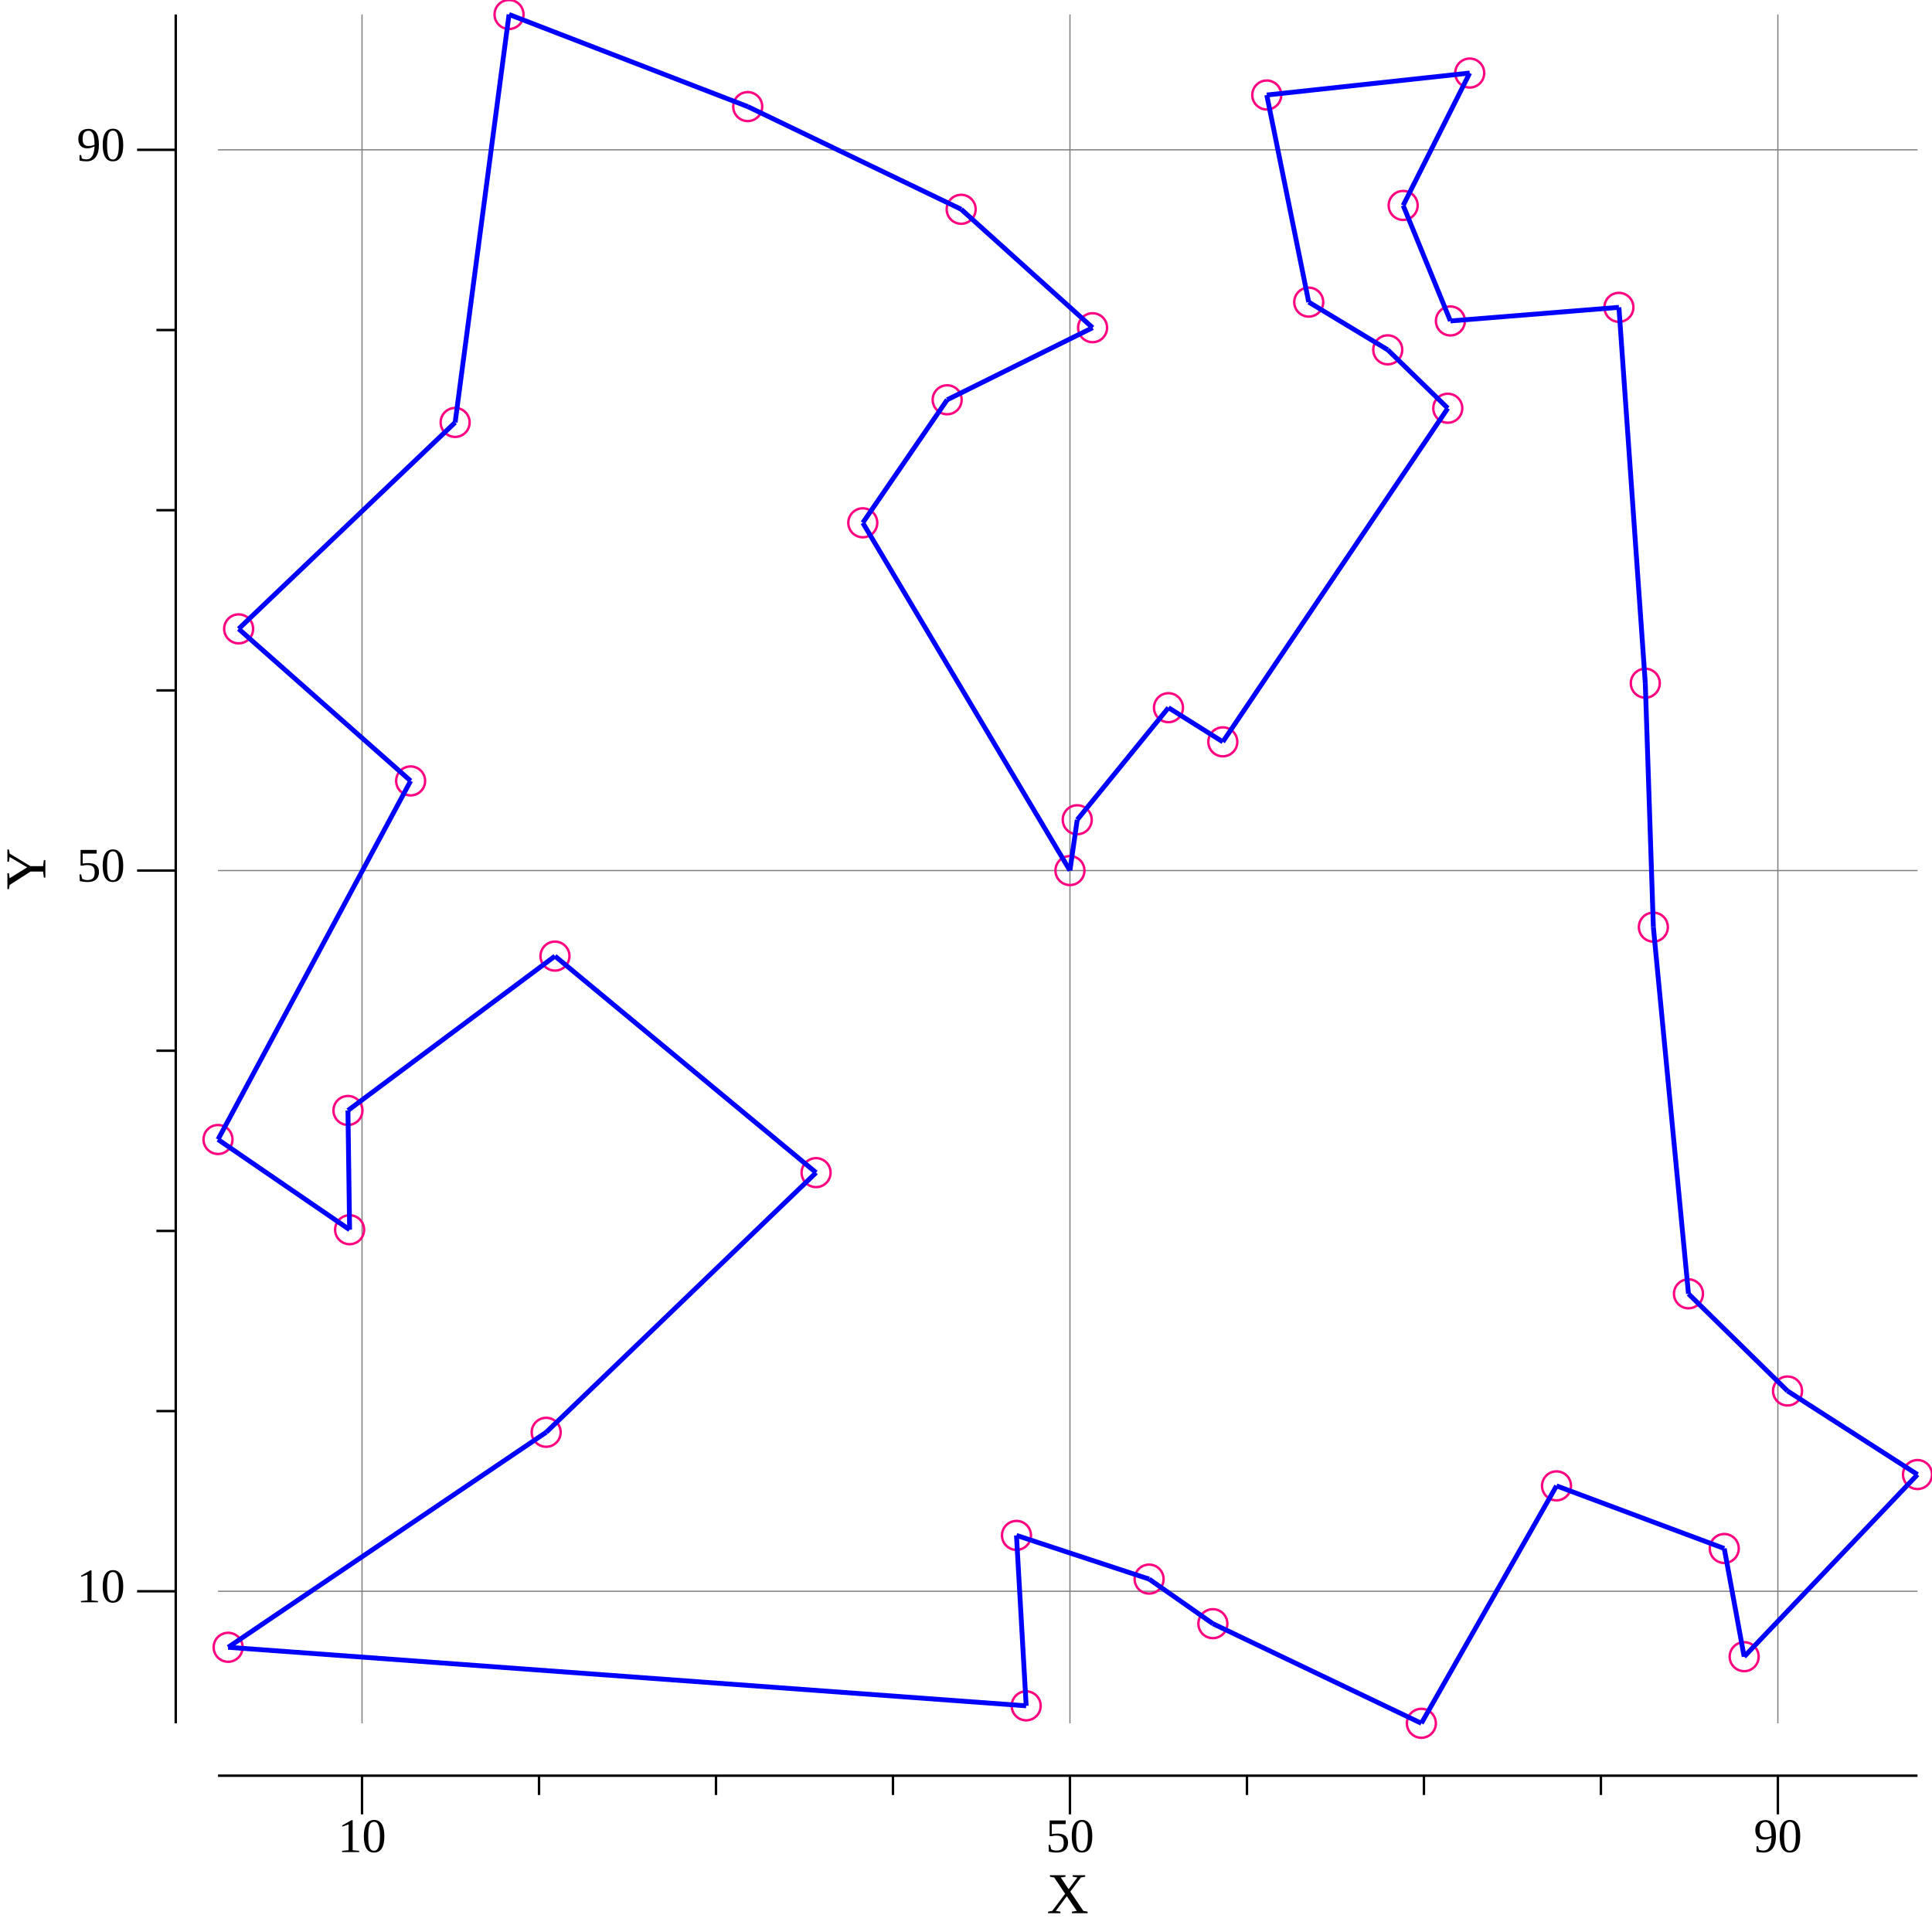
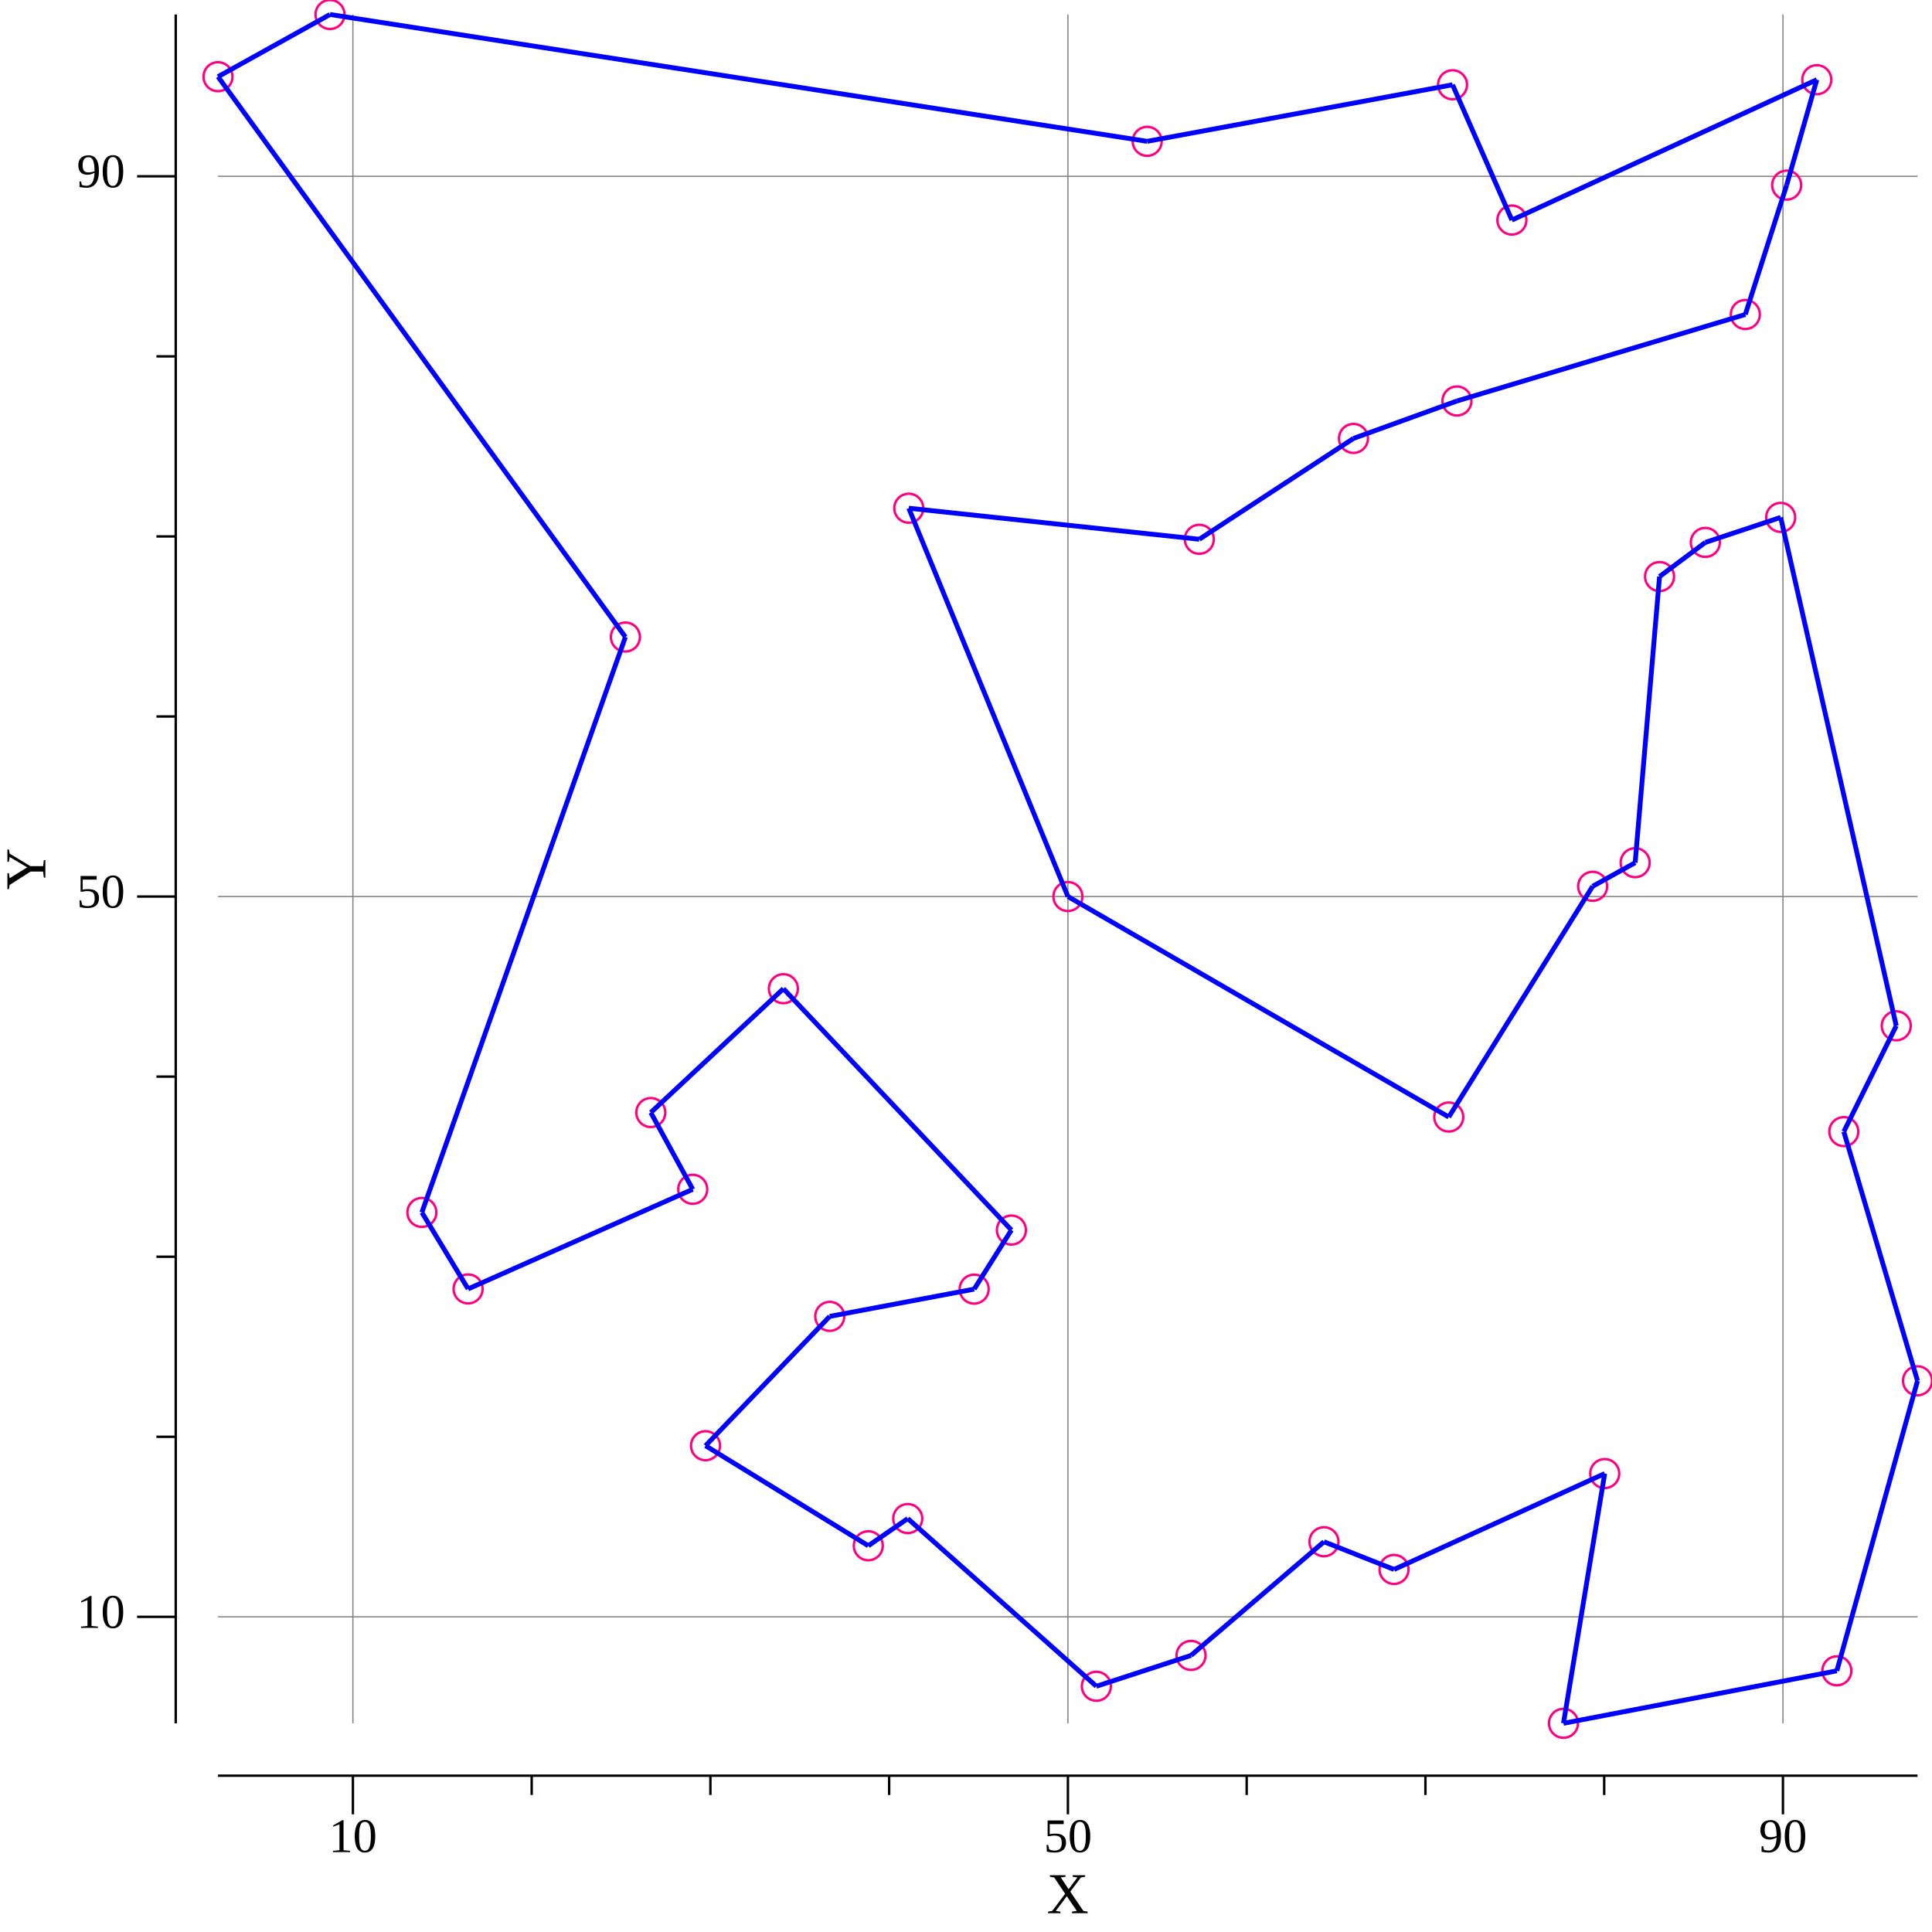
<svg xmlns="http://www.w3.org/2000/svg" width="400pt" height="400pt" viewBox="0 0 400 400">
  <g transform="scale(1, -1) translate(0, -400)">
    <path d="M0,0L400,0L400,400L0,400Z" style="fill:#FFFFFF" />
    <text x="216.73" y="-3.902" transform="scale(1, -1)" style="font-family:Liberation Serif;font-variant:normal;font-weight:normal;font-style:normal;font-size:12px">X</text>
-     <text x="69.954" y="-16.541" transform="scale(1, -1)" style="font-family:Liberation Serif;font-variant:normal;font-weight:normal;font-style:normal;font-size:10px">10</text>
-     <text x="216.52" y="-16.541" transform="scale(1, -1)" style="font-family:Liberation Serif;font-variant:normal;font-weight:normal;font-style:normal;font-size:10px">50</text>
-     <text x="363.09" y="-16.541" transform="scale(1, -1)" style="font-family:Liberation Serif;font-variant:normal;font-weight:normal;font-style:normal;font-size:10px">90</text>
-     <path d="M74.954,24.363L74.954,32.363" style="fill:none;stroke:#000000;stroke-width:0.5" />
-     <path d="M221.52,24.363L221.52,32.363" style="fill:none;stroke:#000000;stroke-width:0.5" />
-     <path d="M368.09,24.363L368.09,32.363" style="fill:none;stroke:#000000;stroke-width:0.5" />
-     <path d="M111.6,28.363L111.6,32.363" style="fill:none;stroke:#000000;stroke-width:0.5" />
-     <path d="M148.24,28.363L148.24,32.363" style="fill:none;stroke:#000000;stroke-width:0.5" />
-     <path d="M184.88,28.363L184.88,32.363" style="fill:none;stroke:#000000;stroke-width:0.5" />
-     <path d="M258.17,28.363L258.17,32.363" style="fill:none;stroke:#000000;stroke-width:0.5" />
-     <path d="M294.81,28.363L294.81,32.363" style="fill:none;stroke:#000000;stroke-width:0.5" />
-     <path d="M331.45,28.363L331.45,32.363" style="fill:none;stroke:#000000;stroke-width:0.5" />
+     <text x="68.066" y="-16.541" transform="scale(1, -1)" style="font-family:Liberation Serif;font-variant:normal;font-weight:normal;font-style:normal;font-size:10px">10</text>
+     <text x="216.1" y="-16.541" transform="scale(1, -1)" style="font-family:Liberation Serif;font-variant:normal;font-weight:normal;font-style:normal;font-size:10px">50</text>
+     <text x="364.14" y="-16.541" transform="scale(1, -1)" style="font-family:Liberation Serif;font-variant:normal;font-weight:normal;font-style:normal;font-size:10px">90</text>
+     <path d="M73.066,24.363L73.066,32.363" style="fill:none;stroke:#000000;stroke-width:0.5" />
+     <path d="M221.1,24.363L221.1,32.363" style="fill:none;stroke:#000000;stroke-width:0.5" />
+     <path d="M369.14,24.363L369.14,32.363" style="fill:none;stroke:#000000;stroke-width:0.5" />
+     <path d="M110.08,28.363L110.08,32.363" style="fill:none;stroke:#000000;stroke-width:0.5" />
+     <path d="M147.08,28.363L147.08,32.363" style="fill:none;stroke:#000000;stroke-width:0.5" />
+     <path d="M184.09,28.363L184.09,32.363" style="fill:none;stroke:#000000;stroke-width:0.5" />
+     <path d="M258.11,28.363L258.11,32.363" style="fill:none;stroke:#000000;stroke-width:0.5" />
+     <path d="M295.12,28.363L295.12,32.363" style="fill:none;stroke:#000000;stroke-width:0.5" />
+     <path d="M332.13,28.363L332.13,32.363" style="fill:none;stroke:#000000;stroke-width:0.5" />
    <path d="M45.135,32.363L397,32.363" style="fill:none;stroke:#000000;stroke-width:0.5" />
    <g transform="rotate(90)">
      <text x="215.77" y="9.387" transform="scale(1, -1)" style="font-family:Liberation Serif;font-variant:normal;font-weight:normal;font-style:normal;font-size:12px">Y</text>
    </g>
-     <text x="15.885" y="-68.259" transform="scale(1, -1)" style="font-family:Liberation Serif;font-variant:normal;font-weight:normal;font-style:normal;font-size:10px">10</text>
-     <text x="15.885" y="-217.48" transform="scale(1, -1)" style="font-family:Liberation Serif;font-variant:normal;font-weight:normal;font-style:normal;font-size:10px">50</text>
-     <text x="15.885" y="-366.69" transform="scale(1, -1)" style="font-family:Liberation Serif;font-variant:normal;font-weight:normal;font-style:normal;font-size:10px">90</text>
-     <path d="M28.385,70.544L36.385,70.544" style="fill:none;stroke:#000000;stroke-width:0.5" />
-     <path d="M28.385,219.76L36.385,219.76" style="fill:none;stroke:#000000;stroke-width:0.5" />
-     <path d="M28.385,368.98L36.385,368.98" style="fill:none;stroke:#000000;stroke-width:0.5" />
-     <path d="M32.385,107.85L36.385,107.85" style="fill:none;stroke:#000000;stroke-width:0.5" />
-     <path d="M32.385,145.15L36.385,145.15" style="fill:none;stroke:#000000;stroke-width:0.5" />
-     <path d="M32.385,182.46L36.385,182.46" style="fill:none;stroke:#000000;stroke-width:0.5" />
-     <path d="M32.385,257.06L36.385,257.06" style="fill:none;stroke:#000000;stroke-width:0.5" />
-     <path d="M32.385,294.37L36.385,294.37" style="fill:none;stroke:#000000;stroke-width:0.5" />
-     <path d="M32.385,331.67L36.385,331.67" style="fill:none;stroke:#000000;stroke-width:0.5" />
+     <text x="15.885" y="-62.966" transform="scale(1, -1)" style="font-family:Liberation Serif;font-variant:normal;font-weight:normal;font-style:normal;font-size:10px">10</text>
+     <text x="15.885" y="-212.09" transform="scale(1, -1)" style="font-family:Liberation Serif;font-variant:normal;font-weight:normal;font-style:normal;font-size:10px">50</text>
+     <text x="15.885" y="-361.22" transform="scale(1, -1)" style="font-family:Liberation Serif;font-variant:normal;font-weight:normal;font-style:normal;font-size:10px">90</text>
+     <path d="M28.385,65.252L36.385,65.252" style="fill:none;stroke:#000000;stroke-width:0.5" />
+     <path d="M28.385,214.38L36.385,214.38" style="fill:none;stroke:#000000;stroke-width:0.5" />
+     <path d="M28.385,363.5L36.385,363.5" style="fill:none;stroke:#000000;stroke-width:0.5" />
+     <path d="M32.385,102.53L36.385,102.53" style="fill:none;stroke:#000000;stroke-width:0.5" />
+     <path d="M32.385,139.81L36.385,139.81" style="fill:none;stroke:#000000;stroke-width:0.5" />
+     <path d="M32.385,177.1L36.385,177.1" style="fill:none;stroke:#000000;stroke-width:0.5" />
+     <path d="M32.385,251.66L36.385,251.66" style="fill:none;stroke:#000000;stroke-width:0.5" />
+     <path d="M32.385,288.94L36.385,288.94" style="fill:none;stroke:#000000;stroke-width:0.5" />
+     <path d="M32.385,326.22L36.385,326.22" style="fill:none;stroke:#000000;stroke-width:0.5" />
    <path d="M36.385,43.209L36.385,397" style="fill:none;stroke:#000000;stroke-width:0.5" />
-     <path d="M74.954,43.209L74.954,397" style="fill:none;stroke:#808080;stroke-width:0.25" />
-     <path d="M221.52,43.209L221.52,397" style="fill:none;stroke:#808080;stroke-width:0.25" />
-     <path d="M368.09,43.209L368.09,397" style="fill:none;stroke:#808080;stroke-width:0.25" />
-     <path d="M45.135,70.544L397,70.544" style="fill:none;stroke:#808080;stroke-width:0.25" />
-     <path d="M45.135,219.76L397,219.76" style="fill:none;stroke:#808080;stroke-width:0.25" />
-     <path d="M45.135,368.98L397,368.98" style="fill:none;stroke:#808080;stroke-width:0.25" />
-     <path d="M224.52,219.76A3,3 0 1 1 218.52,219.76A3,3 0 1 1 224.52,219.76Z" style="fill:none;stroke:#FF0080;stroke-width:0.5" />
-     <path d="M75.039,170.09A3,3 0 1 1 69.039,170.09A3,3 0 1 1 75.039,170.09Z" style="fill:none;stroke:#FF0080;stroke-width:0.5" />
-     <path d="M307.29,384.88A3,3 0 1 1 301.29,384.88A3,3 0 1 1 307.29,384.88Z" style="fill:none;stroke:#FF0080;stroke-width:0.5" />
-     <path d="M199.1,317.23A3,3 0 1 1 193.1,317.23A3,3 0 1 1 199.1,317.23Z" style="fill:none;stroke:#FF0080;stroke-width:0.5" />
-     <path d="M215.46,46.827A3,3 0 1 1 209.46,46.827A3,3 0 1 1 215.46,46.827Z" style="fill:none;stroke:#FF0080;stroke-width:0.5" />
-     <path d="M213.45,82.11A3,3 0 1 1 207.45,82.11A3,3 0 1 1 213.45,82.11Z" style="fill:none;stroke:#FF0080;stroke-width:0.5" />
-     <path d="M364.11,57.001A3,3 0 1 1 358.11,57.001A3,3 0 1 1 364.11,57.001Z" style="fill:none;stroke:#FF0080;stroke-width:0.5" />
-     <path d="M48.135,164.08A3,3 0 1 1 42.135,164.08A3,3 0 1 1 48.135,164.08Z" style="fill:none;stroke:#FF0080;stroke-width:0.5" />
-     <path d="M181.63,291.76A3,3 0 1 1 175.63,291.76A3,3 0 1 1 181.63,291.76Z" style="fill:none;stroke:#FF0080;stroke-width:0.5" />
-     <path d="M256.17,246.41A3,3 0 1 1 250.17,246.41A3,3 0 1 1 256.17,246.41Z" style="fill:none;stroke:#FF0080;stroke-width:0.5" />
-     <path d="M359.99,79.4A3,3 0 1 1 353.99,79.4A3,3 0 1 1 359.99,79.4Z" style="fill:none;stroke:#FF0080;stroke-width:0.5" />
-     <path d="M325.26,92.37A3,3 0 1 1 319.26,92.37A3,3 0 1 1 325.26,92.37Z" style="fill:none;stroke:#FF0080;stroke-width:0.5" />
-     <path d="M202,356.67A3,3 0 1 1 196,356.67A3,3 0 1 1 202,356.67Z" style="fill:none;stroke:#FF0080;stroke-width:0.5" />
-     <path d="M244.92,253.48A3,3 0 1 1 238.92,253.48A3,3 0 1 1 244.92,253.48Z" style="fill:none;stroke:#FF0080;stroke-width:0.5" />
-     <path d="M88.016,238.32A3,3 0 1 1 82.016,238.32A3,3 0 1 1 88.016,238.32Z" style="fill:none;stroke:#FF0080;stroke-width:0.5" />
-     <path d="M345.31,208.05A3,3 0 1 1 339.31,208.05A3,3 0 1 1 345.31,208.05Z" style="fill:none;stroke:#FF0080;stroke-width:0.5" />
-     <path d="M116.08,103.46A3,3 0 1 1 110.08,103.46A3,3 0 1 1 116.08,103.46Z" style="fill:none;stroke:#FF0080;stroke-width:0.5" />
-     <path d="M273.96,337.45A3,3 0 1 1 267.96,337.45A3,3 0 1 1 273.96,337.45Z" style="fill:none;stroke:#FF0080;stroke-width:0.5" />
-     <path d="M171.96,157.22A3,3 0 1 1 165.96,157.22A3,3 0 1 1 171.96,157.22Z" style="fill:none;stroke:#FF0080;stroke-width:0.5" />
-     <path d="M265.27,380.33A3,3 0 1 1 259.27,380.33A3,3 0 1 1 265.27,380.33Z" style="fill:none;stroke:#FF0080;stroke-width:0.5" />
-     <path d="M50.234,58.946A3,3 0 1 1 44.234,58.946A3,3 0 1 1 50.234,58.946Z" style="fill:none;stroke:#FF0080;stroke-width:0.5" />
-     <path d="M352.58,132.13A3,3 0 1 1 346.58,132.13A3,3 0 1 1 352.58,132.13Z" style="fill:none;stroke:#FF0080;stroke-width:0.5" />
-     <path d="M373.09,112.01A3,3 0 1 1 367.09,112.01A3,3 0 1 1 373.09,112.01Z" style="fill:none;stroke:#FF0080;stroke-width:0.5" />
-     <path d="M229.21,332.15A3,3 0 1 1 223.21,332.15A3,3 0 1 1 229.21,332.15Z" style="fill:none;stroke:#FF0080;stroke-width:0.5" />
-     <path d="M117.9,202.05A3,3 0 1 1 111.9,202.05A3,3 0 1 1 117.9,202.05Z" style="fill:none;stroke:#FF0080;stroke-width:0.5" />
-     <path d="M297.28,43.209A3,3 0 1 1 291.28,43.209A3,3 0 1 1 297.28,43.209Z" style="fill:none;stroke:#FF0080;stroke-width:0.5" />
-     <path d="M254.11,63.833A3,3 0 1 1 248.11,63.833A3,3 0 1 1 254.11,63.833Z" style="fill:none;stroke:#FF0080;stroke-width:0.5" />
-     <path d="M302.75,315.48A3,3 0 1 1 296.75,315.48A3,3 0 1 1 302.75,315.48Z" style="fill:none;stroke:#FF0080;stroke-width:0.5" />
-     <path d="M52.409,269.8A3,3 0 1 1 46.409,269.8A3,3 0 1 1 52.409,269.8Z" style="fill:none;stroke:#FF0080;stroke-width:0.5" />
-     <path d="M97.232,312.54A3,3 0 1 1 91.232,312.54A3,3 0 1 1 97.232,312.54Z" style="fill:none;stroke:#FF0080;stroke-width:0.5" />
-     <path d="M400,94.712A3,3 0 1 1 394,94.712A3,3 0 1 1 400,94.712Z" style="fill:none;stroke:#FF0080;stroke-width:0.5" />
-     <path d="M108.39,397A3,3 0 1 1 102.39,397A3,3 0 1 1 108.39,397Z" style="fill:none;stroke:#FF0080;stroke-width:0.5" />
-     <path d="M157.81,377.93A3,3 0 1 1 151.81,377.93A3,3 0 1 1 157.81,377.93Z" style="fill:none;stroke:#FF0080;stroke-width:0.5" />
-     <path d="M75.382,145.4A3,3 0 1 1 69.382,145.4A3,3 0 1 1 75.382,145.4Z" style="fill:none;stroke:#FF0080;stroke-width:0.5" />
-     <path d="M303.29,333.55A3,3 0 1 1 297.29,333.55A3,3 0 1 1 303.29,333.55Z" style="fill:none;stroke:#FF0080;stroke-width:0.5" />
-     <path d="M338.18,336.37A3,3 0 1 1 332.18,336.37A3,3 0 1 1 338.18,336.37Z" style="fill:none;stroke:#FF0080;stroke-width:0.5" />
-     <path d="M293.51,357.47A3,3 0 1 1 287.51,357.47A3,3 0 1 1 293.51,357.47Z" style="fill:none;stroke:#FF0080;stroke-width:0.5" />
-     <path d="M226.03,230.28A3,3 0 1 1 220.03,230.28A3,3 0 1 1 226.03,230.28Z" style="fill:none;stroke:#FF0080;stroke-width:0.5" />
-     <path d="M343.64,258.55A3,3 0 1 1 337.64,258.55A3,3 0 1 1 343.64,258.55Z" style="fill:none;stroke:#FF0080;stroke-width:0.5" />
-     <path d="M240.91,73.068A3,3 0 1 1 234.91,73.068A3,3 0 1 1 240.91,73.068Z" style="fill:none;stroke:#FF0080;stroke-width:0.5" />
-     <path d="M290.32,327.57A3,3 0 1 1 284.32,327.57A3,3 0 1 1 290.32,327.57Z" style="fill:none;stroke:#FF0080;stroke-width:0.5" />
-     <path d="M221.52,219.76L178.63,291.76" style="fill:none;stroke:#0000FF" />
-     <path d="M178.63,291.76L196.1,317.23" style="fill:none;stroke:#0000FF" />
-     <path d="M196.1,317.23L226.21,332.15" style="fill:none;stroke:#0000FF" />
-     <path d="M226.21,332.15L199,356.67" style="fill:none;stroke:#0000FF" />
-     <path d="M199,356.67L154.81,377.93" style="fill:none;stroke:#0000FF" />
-     <path d="M154.81,377.93L105.39,397" style="fill:none;stroke:#0000FF" />
-     <path d="M105.39,397L94.232,312.54" style="fill:none;stroke:#0000FF" />
-     <path d="M94.232,312.54L49.409,269.8" style="fill:none;stroke:#0000FF" />
-     <path d="M49.409,269.8L85.016,238.32" style="fill:none;stroke:#0000FF" />
-     <path d="M85.016,238.32L45.135,164.08" style="fill:none;stroke:#0000FF" />
-     <path d="M45.135,164.08L72.382,145.4" style="fill:none;stroke:#0000FF" />
-     <path d="M72.382,145.4L72.039,170.09" style="fill:none;stroke:#0000FF" />
-     <path d="M72.039,170.09L114.9,202.05" style="fill:none;stroke:#0000FF" />
-     <path d="M114.9,202.05L168.96,157.22" style="fill:none;stroke:#0000FF" />
-     <path d="M168.96,157.22L113.08,103.46" style="fill:none;stroke:#0000FF" />
-     <path d="M113.08,103.46L47.234,58.946" style="fill:none;stroke:#0000FF" />
-     <path d="M47.234,58.946L212.46,46.827" style="fill:none;stroke:#0000FF" />
-     <path d="M212.46,46.827L210.45,82.11" style="fill:none;stroke:#0000FF" />
-     <path d="M210.45,82.11L237.91,73.068" style="fill:none;stroke:#0000FF" />
-     <path d="M237.91,73.068L251.11,63.833" style="fill:none;stroke:#0000FF" />
-     <path d="M251.11,63.833L294.28,43.209" style="fill:none;stroke:#0000FF" />
-     <path d="M294.28,43.209L322.26,92.37" style="fill:none;stroke:#0000FF" />
-     <path d="M322.26,92.37L356.99,79.4" style="fill:none;stroke:#0000FF" />
-     <path d="M356.99,79.4L361.11,57.001" style="fill:none;stroke:#0000FF" />
-     <path d="M361.11,57.001L397,94.712" style="fill:none;stroke:#0000FF" />
-     <path d="M397,94.712L370.09,112.01" style="fill:none;stroke:#0000FF" />
-     <path d="M370.09,112.01L349.58,132.13" style="fill:none;stroke:#0000FF" />
-     <path d="M349.58,132.13L342.31,208.05" style="fill:none;stroke:#0000FF" />
-     <path d="M342.31,208.05L340.64,258.55" style="fill:none;stroke:#0000FF" />
-     <path d="M340.64,258.55L335.18,336.37" style="fill:none;stroke:#0000FF" />
-     <path d="M335.18,336.37L300.29,333.55" style="fill:none;stroke:#0000FF" />
-     <path d="M300.29,333.55L290.51,357.47" style="fill:none;stroke:#0000FF" />
-     <path d="M290.51,357.47L304.29,384.88" style="fill:none;stroke:#0000FF" />
-     <path d="M304.29,384.88L262.27,380.33" style="fill:none;stroke:#0000FF" />
-     <path d="M262.27,380.33L270.96,337.45" style="fill:none;stroke:#0000FF" />
-     <path d="M270.96,337.45L287.32,327.57" style="fill:none;stroke:#0000FF" />
-     <path d="M287.32,327.57L299.75,315.48" style="fill:none;stroke:#0000FF" />
-     <path d="M299.75,315.48L253.17,246.41" style="fill:none;stroke:#0000FF" />
-     <path d="M253.17,246.41L241.92,253.48" style="fill:none;stroke:#0000FF" />
-     <path d="M241.92,253.48L223.03,230.28" style="fill:none;stroke:#0000FF" />
-     <path d="M223.03,230.28L221.52,219.76" style="fill:none;stroke:#0000FF" />
+     <path d="M73.066,43.209L73.066,397" style="fill:none;stroke:#808080;stroke-width:0.25" />
+     <path d="M221.1,43.209L221.1,397" style="fill:none;stroke:#808080;stroke-width:0.25" />
+     <path d="M369.14,43.209L369.14,397" style="fill:none;stroke:#808080;stroke-width:0.25" />
+     <path d="M45.135,65.252L397,65.252" style="fill:none;stroke:#808080;stroke-width:0.25" />
+     <path d="M45.135,214.38L397,214.38" style="fill:none;stroke:#808080;stroke-width:0.25" />
+     <path d="M45.135,363.5L397,363.5" style="fill:none;stroke:#808080;stroke-width:0.25" />
+     <path d="M224.1,214.38A3,3 0 1 1 218.1,214.38A3,3 0 1 1 224.1,214.38Z" style="fill:none;stroke:#FF0080;stroke-width:0.5" />
+     <path d="M277.11,80.799A3,3 0 1 1 271.11,80.799A3,3 0 1 1 277.11,80.799Z" style="fill:none;stroke:#FF0080;stroke-width:0.5" />
+     <path d="M149.07,100.68A3,3 0 1 1 143.07,100.68A3,3 0 1 1 149.07,100.68Z" style="fill:none;stroke:#FF0080;stroke-width:0.5" />
+     <path d="M137.74,169.66A3,3 0 1 1 131.74,169.66A3,3 0 1 1 137.74,169.66Z" style="fill:none;stroke:#FF0080;stroke-width:0.5" />
+     <path d="M48.135,384.12A3,3 0 1 1 42.135,384.12A3,3 0 1 1 48.135,384.12Z" style="fill:none;stroke:#FF0080;stroke-width:0.5" />
+     <path d="M341.54,221.39A3,3 0 1 1 335.54,221.39A3,3 0 1 1 341.54,221.39Z" style="fill:none;stroke:#FF0080;stroke-width:0.5" />
+     <path d="M191.15,294.78A3,3 0 1 1 185.15,294.78A3,3 0 1 1 191.15,294.78Z" style="fill:none;stroke:#FF0080;stroke-width:0.5" />
+     <path d="M302.95,168.73A3,3 0 1 1 296.95,168.73A3,3 0 1 1 302.95,168.73Z" style="fill:none;stroke:#FF0080;stroke-width:0.5" />
+     <path d="M71.324,397A3,3 0 1 1 65.324,397A3,3 0 1 1 71.324,397Z" style="fill:none;stroke:#FF0080;stroke-width:0.5" />
+     <path d="M99.912,133.14A3,3 0 1 1 93.912,133.14A3,3 0 1 1 99.912,133.14Z" style="fill:none;stroke:#FF0080;stroke-width:0.5" />
+     <path d="M212.4,145.33A3,3 0 1 1 206.4,145.33A3,3 0 1 1 212.4,145.33Z" style="fill:none;stroke:#FF0080;stroke-width:0.5" />
+     <path d="M326.7,43.209A3,3 0 1 1 320.7,43.209A3,3 0 1 1 326.7,43.209Z" style="fill:none;stroke:#FF0080;stroke-width:0.5" />
+     <path d="M146.42,153.77A3,3 0 1 1 140.42,153.77A3,3 0 1 1 146.42,153.77Z" style="fill:none;stroke:#FF0080;stroke-width:0.5" />
+     <path d="M304.64,316.98A3,3 0 1 1 298.64,316.98A3,3 0 1 1 304.64,316.98Z" style="fill:none;stroke:#FF0080;stroke-width:0.5" />
+     <path d="M229.99,50.877A3,3 0 1 1 223.99,50.877A3,3 0 1 1 229.99,50.877Z" style="fill:none;stroke:#FF0080;stroke-width:0.5" />
+     <path d="M356.07,287.7A3,3 0 1 1 350.07,287.7A3,3 0 1 1 356.07,287.7Z" style="fill:none;stroke:#FF0080;stroke-width:0.5" />
+     <path d="M165.19,195.3A3,3 0 1 1 159.19,195.3A3,3 0 1 1 165.19,195.3Z" style="fill:none;stroke:#FF0080;stroke-width:0.5" />
+     <path d="M249.59,57.266A3,3 0 1 1 243.59,57.266A3,3 0 1 1 249.59,57.266Z" style="fill:none;stroke:#FF0080;stroke-width:0.5" />
+     <path d="M291.62,75.063A3,3 0 1 1 285.62,75.063A3,3 0 1 1 291.62,75.063Z" style="fill:none;stroke:#FF0080;stroke-width:0.5" />
+     <path d="M190.94,85.596A3,3 0 1 1 184.94,85.596A3,3 0 1 1 190.94,85.596Z" style="fill:none;stroke:#FF0080;stroke-width:0.5" />
+     <path d="M371.67,292.88A3,3 0 1 1 365.67,292.88A3,3 0 1 1 371.67,292.88Z" style="fill:none;stroke:#FF0080;stroke-width:0.5" />
+     <path d="M204.69,133.1A3,3 0 1 1 198.69,133.1A3,3 0 1 1 204.69,133.1Z" style="fill:none;stroke:#FF0080;stroke-width:0.5" />
+     <path d="M335.24,94.912A3,3 0 1 1 329.24,94.912A3,3 0 1 1 335.24,94.912Z" style="fill:none;stroke:#FF0080;stroke-width:0.5" />
+     <path d="M316.02,354.44A3,3 0 1 1 310.02,354.44A3,3 0 1 1 316.02,354.44Z" style="fill:none;stroke:#FF0080;stroke-width:0.5" />
+     <path d="M383.3,54.076A3,3 0 1 1 377.3,54.076A3,3 0 1 1 383.3,54.076Z" style="fill:none;stroke:#FF0080;stroke-width:0.5" />
+     <path d="M182.77,79.968A3,3 0 1 1 176.77,79.968A3,3 0 1 1 182.77,79.968Z" style="fill:none;stroke:#FF0080;stroke-width:0.5" />
+     <path d="M240.51,370.74A3,3 0 1 1 234.51,370.74A3,3 0 1 1 240.51,370.74Z" style="fill:none;stroke:#FF0080;stroke-width:0.5" />
+     <path d="M332.74,216.5A3,3 0 1 1 326.74,216.5A3,3 0 1 1 332.74,216.5Z" style="fill:none;stroke:#FF0080;stroke-width:0.5" />
+     <path d="M251.3,288.35A3,3 0 1 1 245.3,288.35A3,3 0 1 1 251.3,288.35Z" style="fill:none;stroke:#FF0080;stroke-width:0.5" />
+     <path d="M90.344,148.98A3,3 0 1 1 84.344,148.98A3,3 0 1 1 90.344,148.98Z" style="fill:none;stroke:#FF0080;stroke-width:0.5" />
+     <path d="M379.15,383.5A3,3 0 1 1 373.15,383.5A3,3 0 1 1 379.15,383.5Z" style="fill:none;stroke:#FF0080;stroke-width:0.5" />
+     <path d="M395.6,187.62A3,3 0 1 1 389.6,187.62A3,3 0 1 1 395.6,187.62Z" style="fill:none;stroke:#FF0080;stroke-width:0.5" />
+     <path d="M364.35,334.89A3,3 0 1 1 358.35,334.89A3,3 0 1 1 364.35,334.89Z" style="fill:none;stroke:#FF0080;stroke-width:0.5" />
+     <path d="M346.59,280.63A3,3 0 1 1 340.59,280.63A3,3 0 1 1 346.59,280.63Z" style="fill:none;stroke:#FF0080;stroke-width:0.5" />
+     <path d="M384.74,165.71A3,3 0 1 1 378.74,165.71A3,3 0 1 1 384.74,165.71Z" style="fill:none;stroke:#FF0080;stroke-width:0.5" />
+     <path d="M400,114.12A3,3 0 1 1 394,114.12A3,3 0 1 1 400,114.12Z" style="fill:none;stroke:#FF0080;stroke-width:0.5" />
+     <path d="M303.73,382.45A3,3 0 1 1 297.73,382.45A3,3 0 1 1 303.73,382.45Z" style="fill:none;stroke:#FF0080;stroke-width:0.5" />
+     <path d="M174.79,127.46A3,3 0 1 1 168.79,127.46A3,3 0 1 1 174.79,127.46Z" style="fill:none;stroke:#FF0080;stroke-width:0.5" />
+     <path d="M283.22,309.23A3,3 0 1 1 277.22,309.23A3,3 0 1 1 283.22,309.23Z" style="fill:none;stroke:#FF0080;stroke-width:0.5" />
+     <path d="M132.48,268.11A3,3 0 1 1 126.48,268.11A3,3 0 1 1 132.48,268.11Z" style="fill:none;stroke:#FF0080;stroke-width:0.5" />
+     <path d="M372.91,361.67A3,3 0 1 1 366.91,361.67A3,3 0 1 1 372.91,361.67Z" style="fill:none;stroke:#FF0080;stroke-width:0.5" />
+     <path d="M221.1,214.38L299.95,168.73" style="fill:none;stroke:#0000FF" />
+     <path d="M299.95,168.73L329.74,216.5" style="fill:none;stroke:#0000FF" />
+     <path d="M329.74,216.5L338.54,221.39" style="fill:none;stroke:#0000FF" />
+     <path d="M338.54,221.39L343.59,280.63" style="fill:none;stroke:#0000FF" />
+     <path d="M343.59,280.63L353.07,287.7" style="fill:none;stroke:#0000FF" />
+     <path d="M353.07,287.7L368.67,292.88" style="fill:none;stroke:#0000FF" />
+     <path d="M368.67,292.88L392.6,187.62" style="fill:none;stroke:#0000FF" />
+     <path d="M392.6,187.62L381.74,165.71" style="fill:none;stroke:#0000FF" />
+     <path d="M381.74,165.71L397,114.12" style="fill:none;stroke:#0000FF" />
+     <path d="M397,114.12L380.3,54.076" style="fill:none;stroke:#0000FF" />
+     <path d="M380.3,54.076L323.7,43.209" style="fill:none;stroke:#0000FF" />
+     <path d="M323.7,43.209L332.24,94.912" style="fill:none;stroke:#0000FF" />
+     <path d="M332.24,94.912L288.62,75.063" style="fill:none;stroke:#0000FF" />
+     <path d="M288.62,75.063L274.11,80.799" style="fill:none;stroke:#0000FF" />
+     <path d="M274.11,80.799L246.59,57.266" style="fill:none;stroke:#0000FF" />
+     <path d="M246.59,57.266L226.99,50.877" style="fill:none;stroke:#0000FF" />
+     <path d="M226.99,50.877L187.94,85.596" style="fill:none;stroke:#0000FF" />
+     <path d="M187.94,85.596L179.77,79.968" style="fill:none;stroke:#0000FF" />
+     <path d="M179.77,79.968L146.07,100.68" style="fill:none;stroke:#0000FF" />
+     <path d="M146.07,100.68L171.79,127.46" style="fill:none;stroke:#0000FF" />
+     <path d="M171.79,127.46L201.69,133.1" style="fill:none;stroke:#0000FF" />
+     <path d="M201.69,133.1L209.4,145.33" style="fill:none;stroke:#0000FF" />
+     <path d="M209.4,145.33L162.19,195.3" style="fill:none;stroke:#0000FF" />
+     <path d="M162.19,195.3L134.74,169.66" style="fill:none;stroke:#0000FF" />
+     <path d="M134.74,169.66L143.42,153.77" style="fill:none;stroke:#0000FF" />
+     <path d="M143.42,153.77L96.912,133.14" style="fill:none;stroke:#0000FF" />
+     <path d="M96.912,133.14L87.344,148.98" style="fill:none;stroke:#0000FF" />
+     <path d="M87.344,148.98L129.48,268.11" style="fill:none;stroke:#0000FF" />
+     <path d="M129.48,268.11L45.135,384.12" style="fill:none;stroke:#0000FF" />
+     <path d="M45.135,384.12L68.324,397" style="fill:none;stroke:#0000FF" />
+     <path d="M68.324,397L237.51,370.74" style="fill:none;stroke:#0000FF" />
+     <path d="M237.51,370.74L300.73,382.45" style="fill:none;stroke:#0000FF" />
+     <path d="M300.73,382.45L313.02,354.44" style="fill:none;stroke:#0000FF" />
+     <path d="M313.02,354.44L376.15,383.5" style="fill:none;stroke:#0000FF" />
+     <path d="M376.15,383.5L369.91,361.67" style="fill:none;stroke:#0000FF" />
+     <path d="M369.91,361.67L361.35,334.89" style="fill:none;stroke:#0000FF" />
+     <path d="M361.35,334.89L301.64,316.98" style="fill:none;stroke:#0000FF" />
+     <path d="M301.64,316.98L280.22,309.23" style="fill:none;stroke:#0000FF" />
+     <path d="M280.22,309.23L248.3,288.35" style="fill:none;stroke:#0000FF" />
+     <path d="M248.3,288.35L188.15,294.78" style="fill:none;stroke:#0000FF" />
+     <path d="M188.15,294.78L221.1,214.38" style="fill:none;stroke:#0000FF" />
  </g>
</svg>
